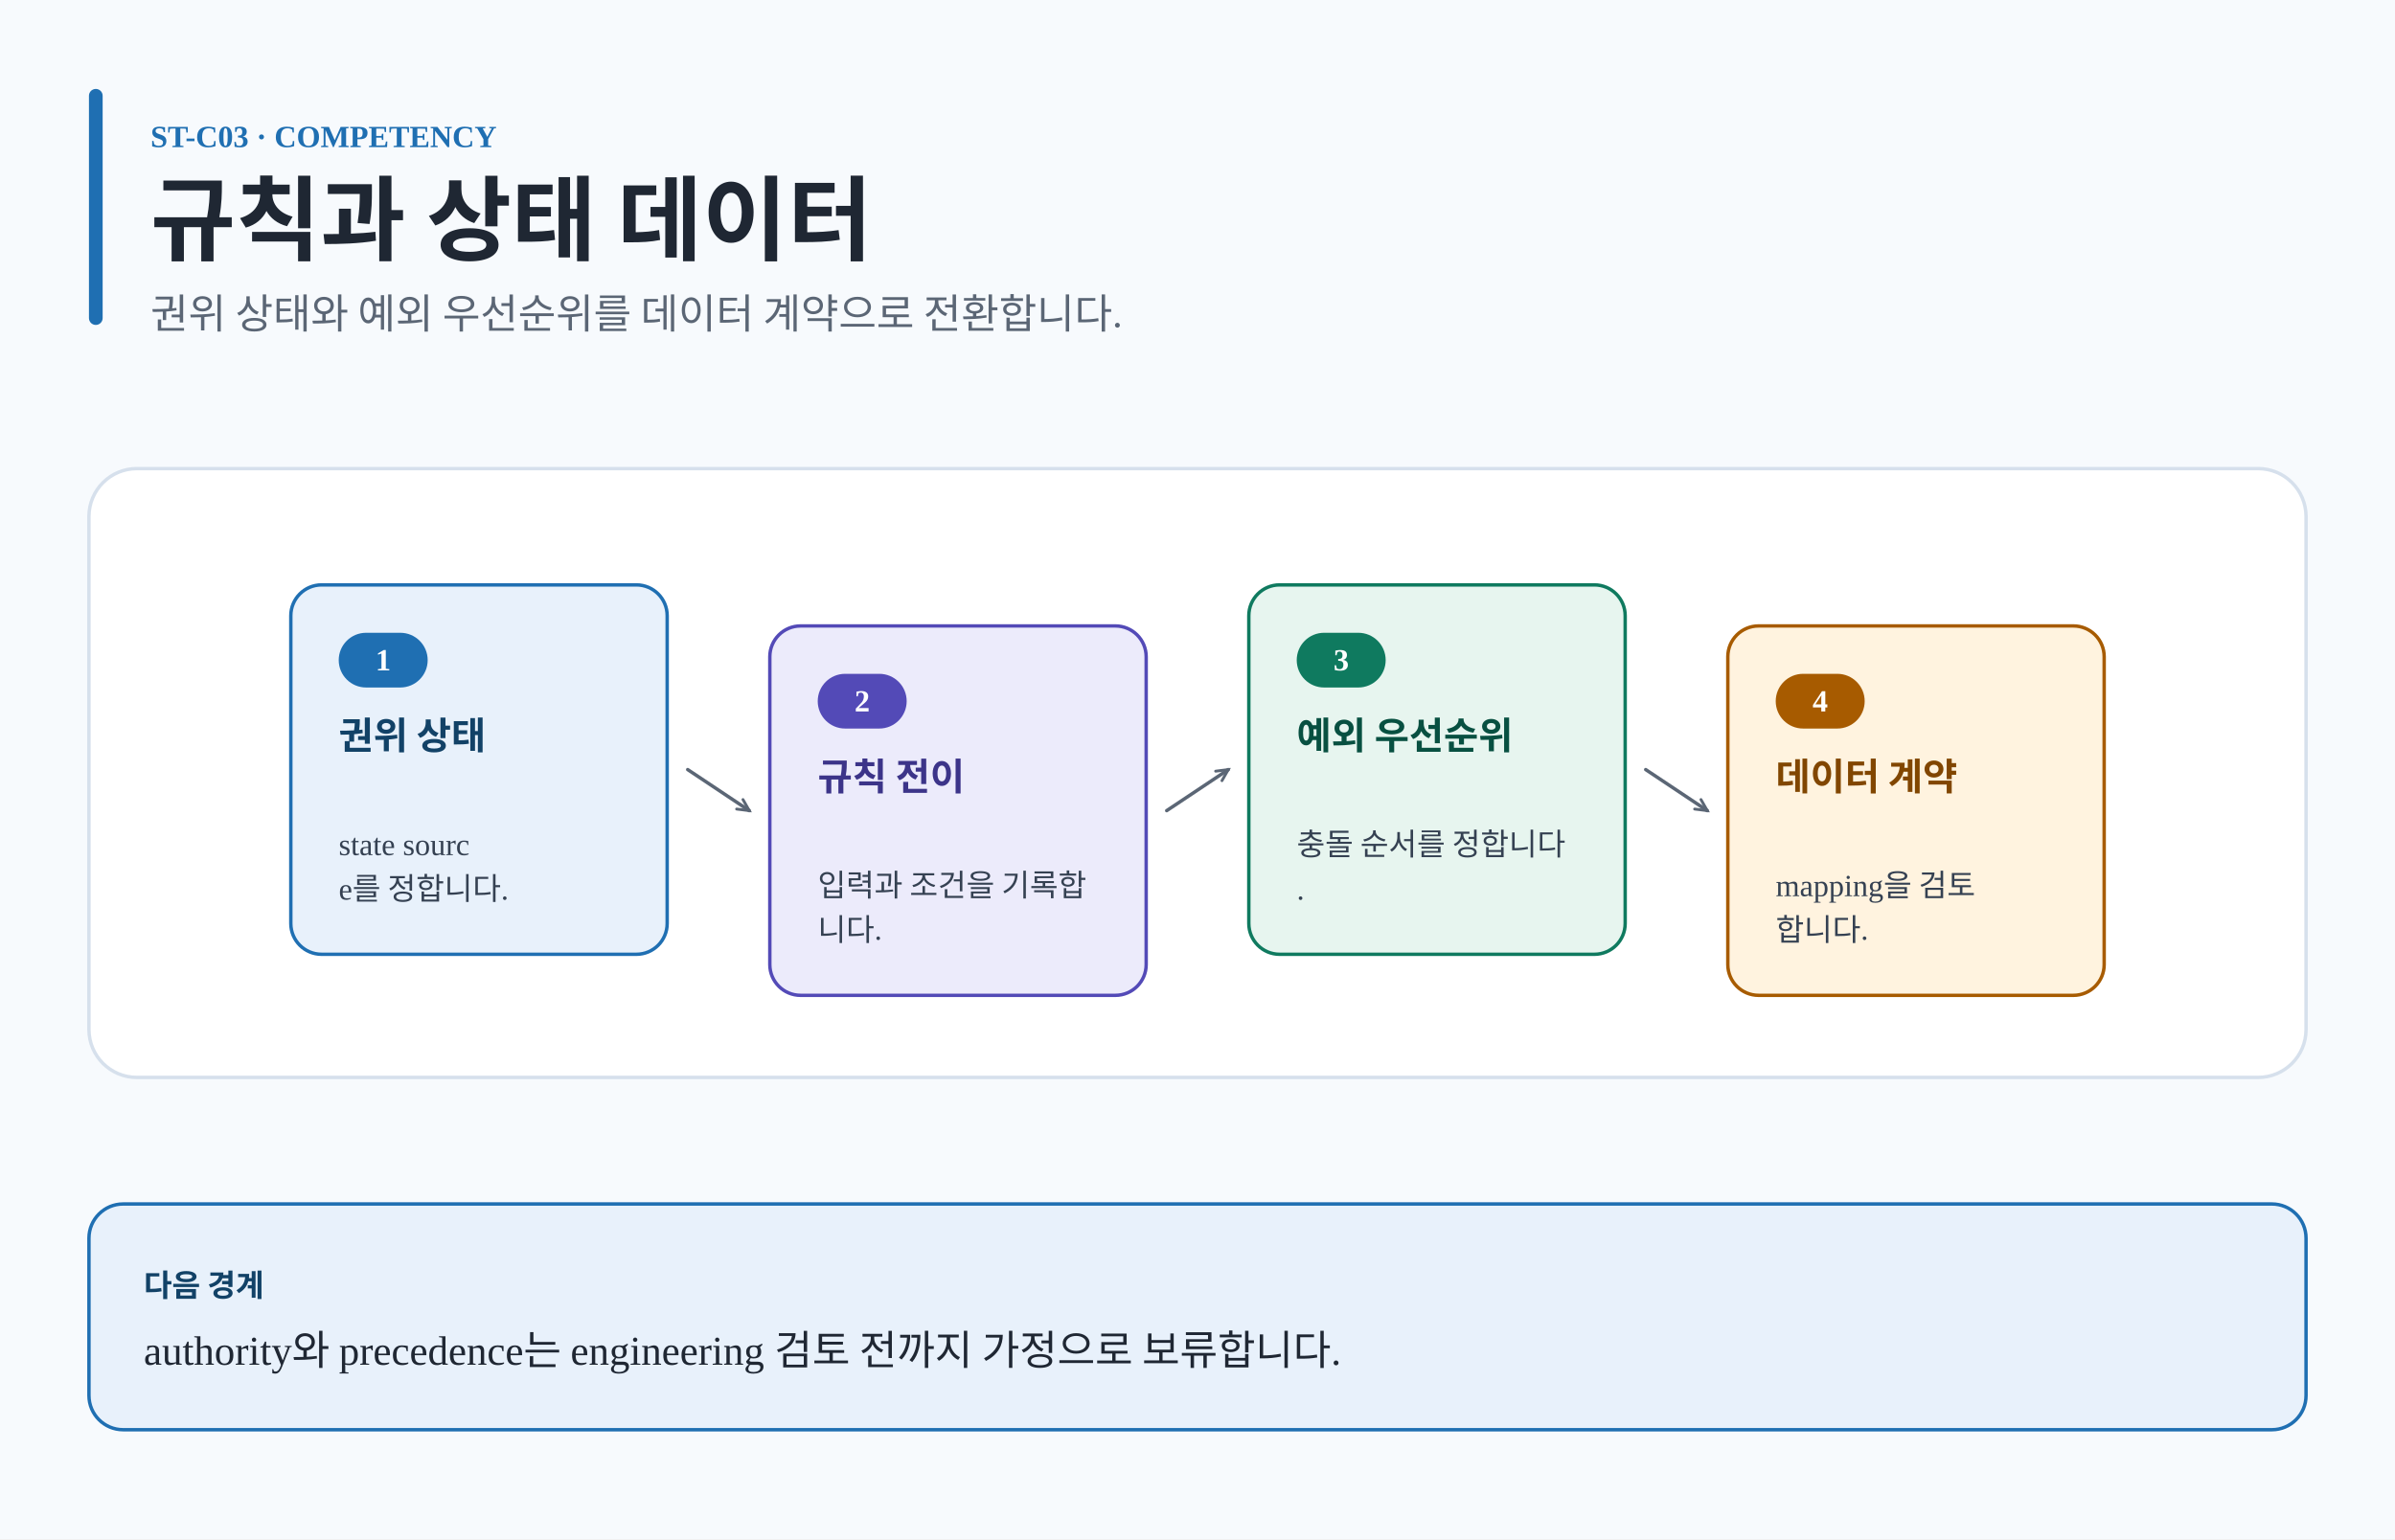
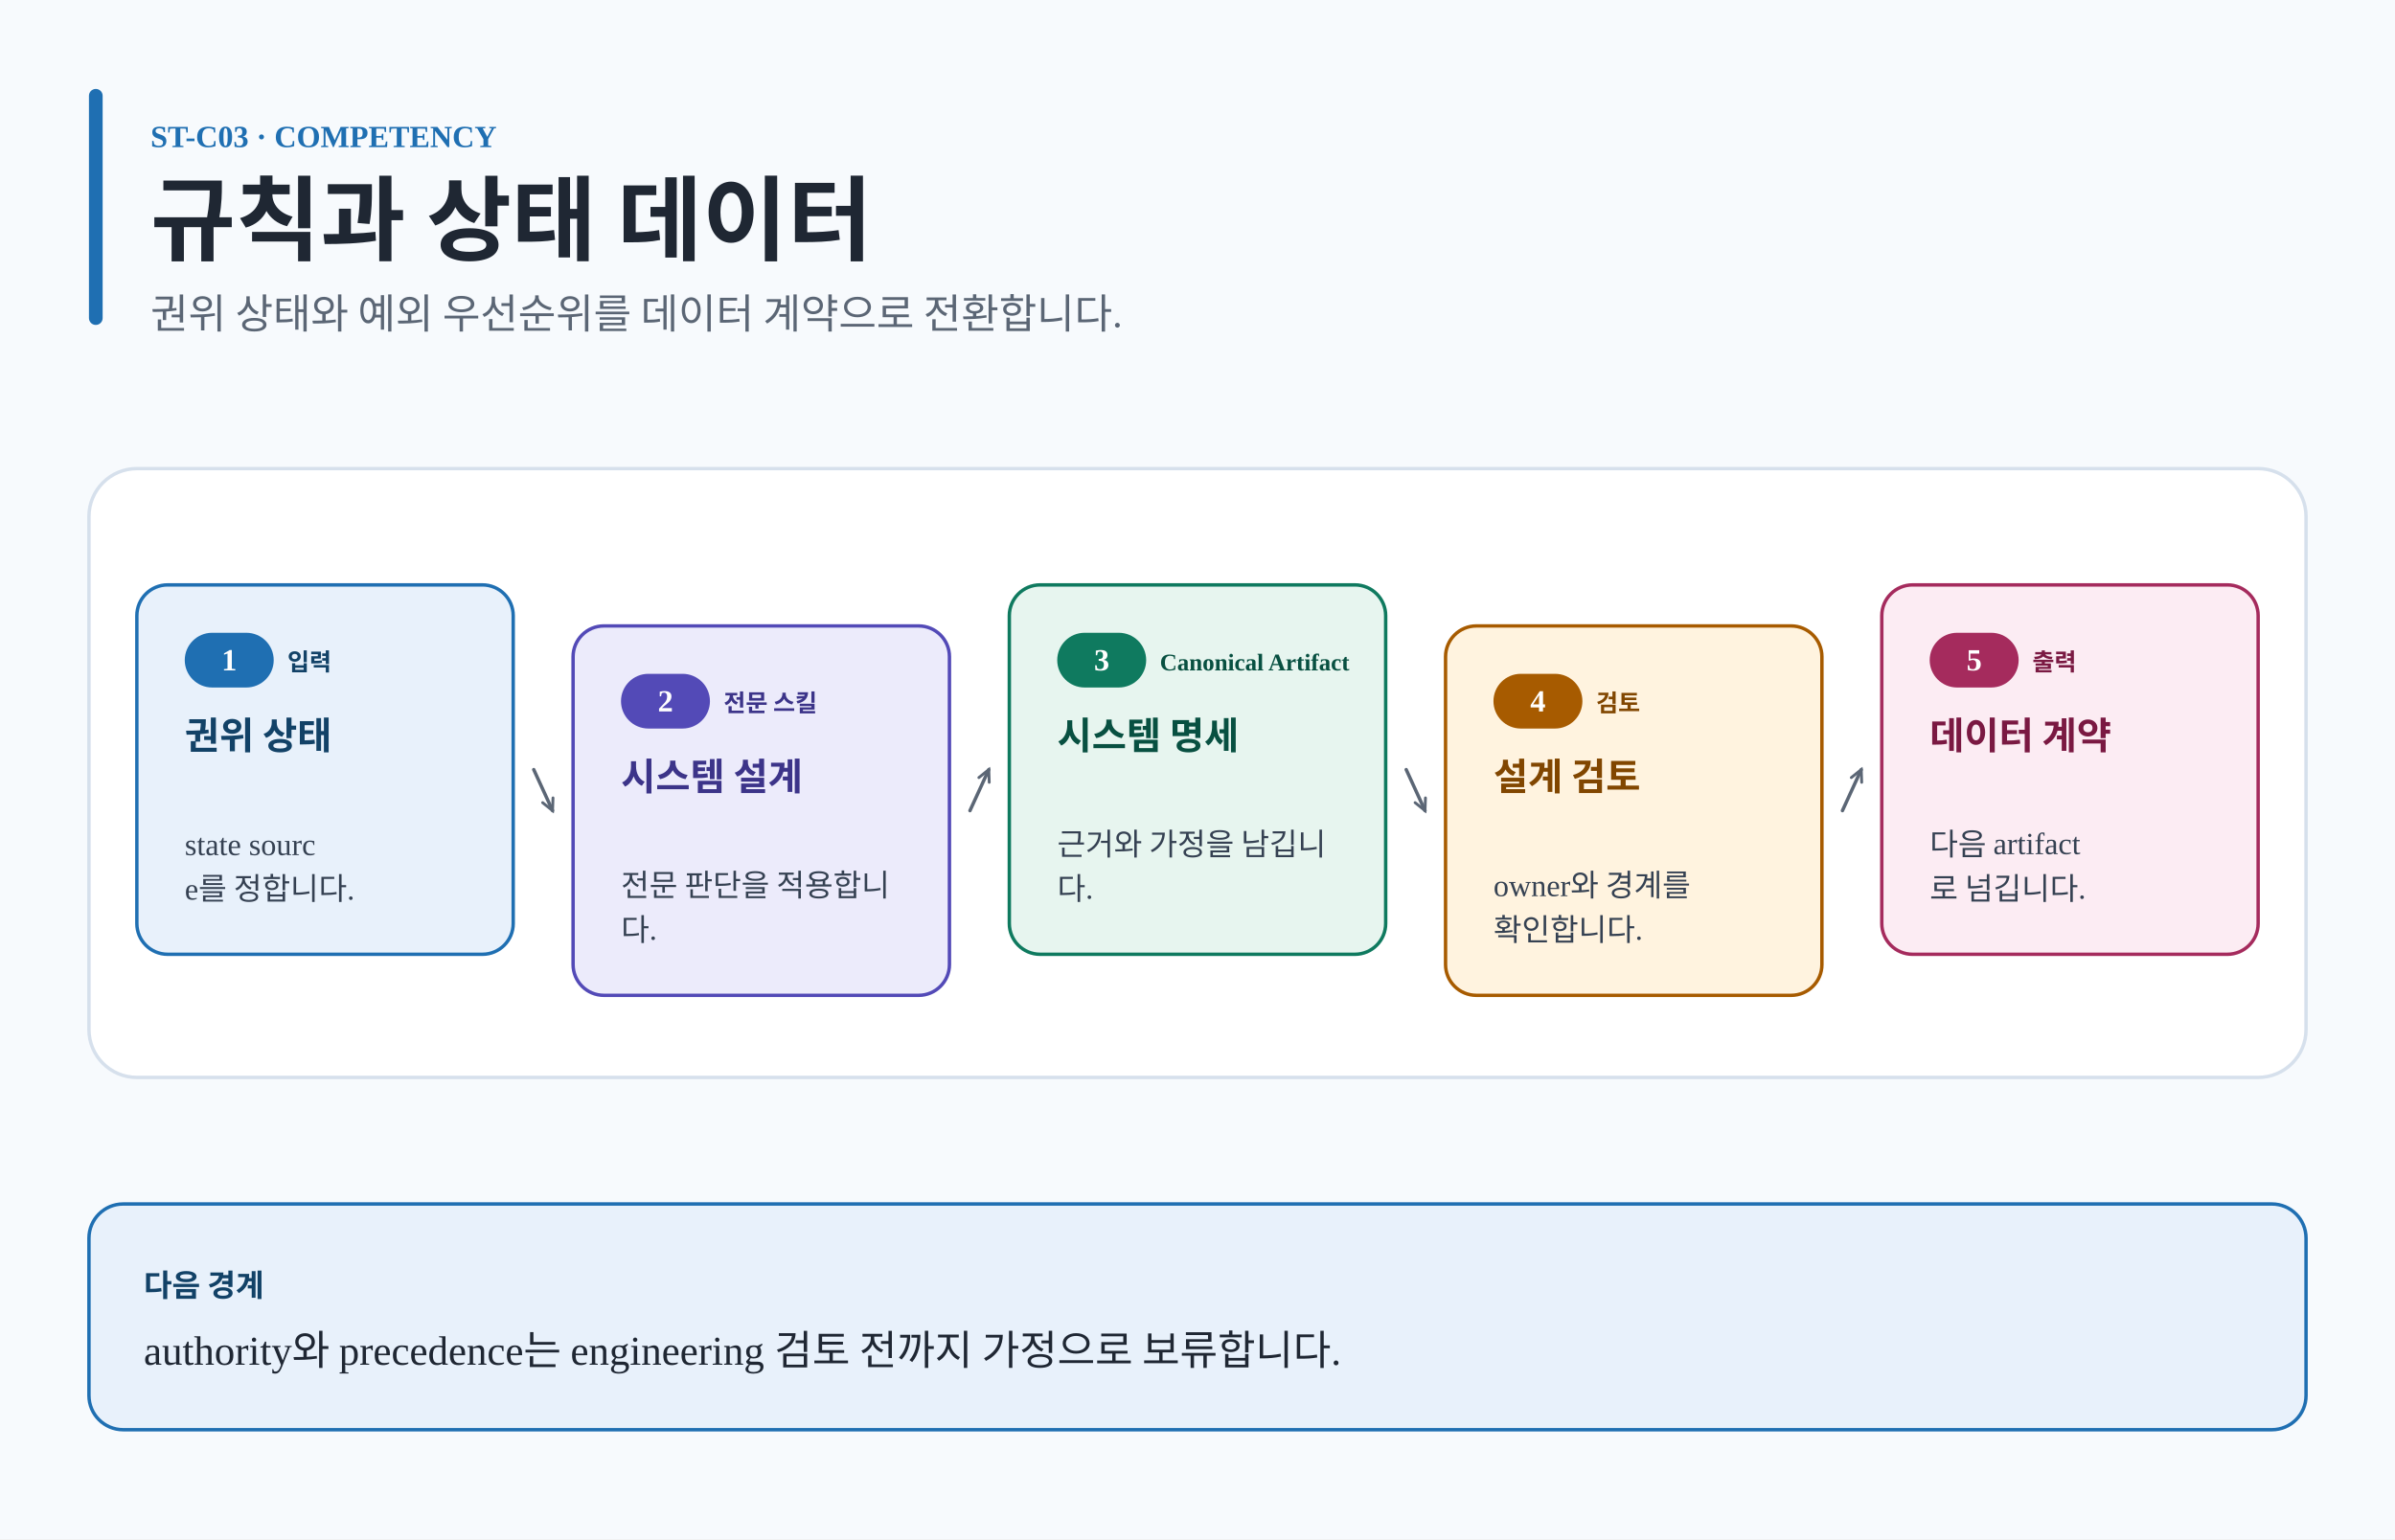
<svg xmlns="http://www.w3.org/2000/svg" viewBox="0 0 1400 900" width="1400" height="900" role="img" aria-label="규칙과 상태 전이 및 예외와 데이터 계약의 흐름">
  <defs>
    <marker id="open-arrow" viewBox="0 0 12 12" refX="10" refY="6" markerWidth="10" markerHeight="10" markerUnits="userSpaceOnUse" orient="auto">
      <path d="M 2 2 L 10 6 L 2 10" fill="none" stroke="#5B6675" stroke-width="2" stroke-linecap="round" />
    </marker>
  </defs>
  <rect width="1400" height="900" fill="#F7FAFD" />
  <rect x="52" y="52" width="8" height="138" rx="4" fill="#1F6FB2" />
  <text x="88" y="86" fill="#1F6FB2" font-size="18" font-weight="700">ST-C03 · COMPETENCY</text>
  <text x="88" y="148" fill="#1F2733" font-size="54" font-weight="700">규칙과 상태 데이터</text>
  <text x="88" y="192" fill="#5B6675" font-size="24">권위 상태와 예외 우선순위를 데이터 계약으로 전환합니다.</text>
  <rect x="52" y="274" width="1296" height="356" rx="28" fill="#FFFFFF" stroke="#D6E0EC" stroke-width="2" />
-   <path d="M 402 450 L 438 474" fill="none" stroke="#5B6675" stroke-width="2" stroke-linecap="round" marker-end="url(#open-arrow)" />
-   <path d="M 682 474 L 718 450" fill="none" stroke="#5B6675" stroke-width="2" stroke-linecap="round" marker-end="url(#open-arrow)" />
-   <path d="M 962 450 L 998 474" fill="none" stroke="#5B6675" stroke-width="2" stroke-linecap="round" marker-end="url(#open-arrow)" />
+   <path d="M 312 450 L 323 474" fill="none" stroke="#5B6675" stroke-width="2" stroke-linecap="round" marker-end="url(#open-arrow)" />
+   <path d="M 567 474 L 578 450" fill="none" stroke="#5B6675" stroke-width="2" stroke-linecap="round" marker-end="url(#open-arrow)" />
+   <path d="M 822 450 L 833 474" fill="none" stroke="#5B6675" stroke-width="2" stroke-linecap="round" marker-end="url(#open-arrow)" />
+   <path d="M 1077 474 L 1088 450" fill="none" stroke="#5B6675" stroke-width="2" stroke-linecap="round" marker-end="url(#open-arrow)" />
  <g aria-label="읽기 순서 1: 권위 상태">
-     <rect x="170" y="342" width="220" height="216" rx="18" fill="#E8F1FB" stroke="#1F6FB2" stroke-width="2" />
-     <rect x="198" y="370" width="52" height="32" rx="16" fill="#1F6FB2" />
-     <text x="224" y="392" text-anchor="middle" fill="#FFFFFF" font-size="18" font-weight="700">1</text>
-     <text x="198" y="438" fill="#124267" font-size="22" font-weight="700">권위 상태</text>
-     <text x="198" y="500" fill="#354152" font-size="18" font-weight="400">state sourc</text>
-     <text x="198" y="526" fill="#354152" font-size="18" font-weight="400">e를 정합니다.</text>
+     <rect x="80" y="342" width="220" height="216" rx="18" fill="#E8F1FB" stroke="#1F6FB2" stroke-width="2" />
+     <rect x="108" y="370" width="52" height="32" rx="16" fill="#1F6FB2" />
+     <text x="134" y="392" text-anchor="middle" fill="#FFFFFF" font-size="18" font-weight="700">1</text>
+     <text x="168" y="392" fill="#124267" font-size="14" font-weight="700">입력</text>
+     <text x="108" y="438" fill="#124267" font-size="22" font-weight="700">권위 상태</text>
+     <text x="108" y="500" fill="#354152" font-size="18" font-weight="400">state sourc</text>
+     <text x="108" y="526" fill="#354152" font-size="18" font-weight="400">e를 정합니다.</text>
  </g>
-   <g aria-label="읽기 순서 2: 규칙 전이">
-     <rect x="450" y="366" width="220" height="216" rx="18" fill="#ECEBFB" stroke="#534AB7" stroke-width="2" />
-     <rect x="478" y="394" width="52" height="32" rx="16" fill="#534AB7" />
-     <text x="504" y="416" text-anchor="middle" fill="#FFFFFF" font-size="18" font-weight="700">2</text>
-     <text x="478" y="462" fill="#3C3489" font-size="22" font-weight="700">규칙 전이</text>
-     <text x="478" y="524" fill="#354152" font-size="18" font-weight="400">입력과 조건을 기록합</text>
-     <text x="478" y="550" fill="#354152" font-size="18" font-weight="400">니다.</text>
+   <g aria-label="읽기 순서 2: 시스템 설계">
+     <rect x="335" y="366" width="220" height="216" rx="18" fill="#ECEBFB" stroke="#534AB7" stroke-width="2" />
+     <rect x="363" y="394" width="52" height="32" rx="16" fill="#534AB7" />
+     <text x="389" y="416" text-anchor="middle" fill="#FFFFFF" font-size="18" font-weight="700">2</text>
+     <text x="423" y="416" fill="#3C3489" font-size="14" font-weight="700">전문 스킬</text>
+     <text x="363" y="462" fill="#3C3489" font-size="22" font-weight="700">시스템 설계</text>
+     <text x="363" y="524" fill="#354152" font-size="18" font-weight="400">전문 판단을 적용합니</text>
+     <text x="363" y="550" fill="#354152" font-size="18" font-weight="400">다.</text>
  </g>
-   <g aria-label="읽기 순서 3: 예외 우선순위">
-     <rect x="730" y="342" width="220" height="216" rx="18" fill="#E7F5EF" stroke="#0F7A5F" stroke-width="2" />
-     <rect x="758" y="370" width="52" height="32" rx="16" fill="#0F7A5F" />
-     <text x="784" y="392" text-anchor="middle" fill="#FFFFFF" font-size="18" font-weight="700">3</text>
-     <text x="758" y="438" fill="#085041" font-size="22" font-weight="700">예외 우선순위</text>
-     <text x="758" y="500" fill="#354152" font-size="18" font-weight="400">충돌 순서를 정합니다</text>
-     <text x="758" y="526" fill="#354152" font-size="18" font-weight="400">.</text>
+   <g aria-label="읽기 순서 3: 시스템 명세">
+     <rect x="590" y="342" width="220" height="216" rx="18" fill="#E7F5EF" stroke="#0F7A5F" stroke-width="2" />
+     <rect x="618" y="370" width="52" height="32" rx="16" fill="#0F7A5F" />
+     <text x="644" y="392" text-anchor="middle" fill="#FFFFFF" font-size="18" font-weight="700">3</text>
+     <text x="678" y="392" fill="#085041" font-size="14" font-weight="700">Canonical Artifact</text>
+     <text x="618" y="438" fill="#085041" font-size="22" font-weight="700">시스템 명세</text>
+     <text x="618" y="500" fill="#354152" font-size="18" font-weight="400">근거와 가정을 남깁니</text>
+     <text x="618" y="526" fill="#354152" font-size="18" font-weight="400">다.</text>
  </g>
-   <g aria-label="읽기 순서 4: 데이터 계약">
-     <rect x="1010" y="366" width="220" height="216" rx="18" fill="#FFF3DF" stroke="#A75B00" stroke-width="2" />
-     <rect x="1038" y="394" width="52" height="32" rx="16" fill="#A75B00" />
-     <text x="1064" y="416" text-anchor="middle" fill="#FFFFFF" font-size="18" font-weight="700">4</text>
-     <text x="1038" y="462" fill="#814600" font-size="22" font-weight="700">데이터 계약</text>
-     <text x="1038" y="524" fill="#354152" font-size="18" font-weight="400">mapping을 검토</text>
-     <text x="1038" y="550" fill="#354152" font-size="18" font-weight="400">합니다.</text>
+   <g aria-label="읽기 순서 4: 설계 검토">
+     <rect x="845" y="366" width="220" height="216" rx="18" fill="#FFF3DF" stroke="#A75B00" stroke-width="2" />
+     <rect x="873" y="394" width="52" height="32" rx="16" fill="#A75B00" />
+     <text x="899" y="416" text-anchor="middle" fill="#FFFFFF" font-size="18" font-weight="700">4</text>
+     <text x="933" y="416" fill="#814600" font-size="14" font-weight="700">검토</text>
+     <text x="873" y="462" fill="#814600" font-size="22" font-weight="700">설계 검토</text>
+     <text x="873" y="524" fill="#354152" font-size="18" font-weight="400">owner와 경계를 </text>
+     <text x="873" y="550" fill="#354152" font-size="18" font-weight="400">확인합니다.</text>
+   </g>
+   <g aria-label="읽기 순서 5: 데이터 계약">
+     <rect x="1100" y="342" width="220" height="216" rx="18" fill="#FCECF3" stroke="#A52B5D" stroke-width="2" />
+     <rect x="1128" y="370" width="52" height="32" rx="16" fill="#A52B5D" />
+     <text x="1154" y="392" text-anchor="middle" fill="#FFFFFF" font-size="18" font-weight="700">5</text>
+     <text x="1188" y="392" fill="#7A1942" font-size="14" font-weight="700">출력</text>
+     <text x="1128" y="438" fill="#7A1942" font-size="22" font-weight="700">데이터 계약</text>
+     <text x="1128" y="500" fill="#354152" font-size="18" font-weight="400">다음 artifact</text>
+     <text x="1128" y="526" fill="#354152" font-size="18" font-weight="400">로 넘깁니다.</text>
  </g>
  <rect x="52" y="704" width="1296" height="132" rx="20" fill="#E8F1FB" stroke="#1F6FB2" stroke-width="2" />
  <text x="84" y="758" fill="#124267" font-size="18" font-weight="700">다음 경계</text>
  <text x="84" y="798" fill="#1F2733" font-size="24">authority와 precedence는 engineering 검토 전까지 가정으로 보류합니다.</text>
</svg>
